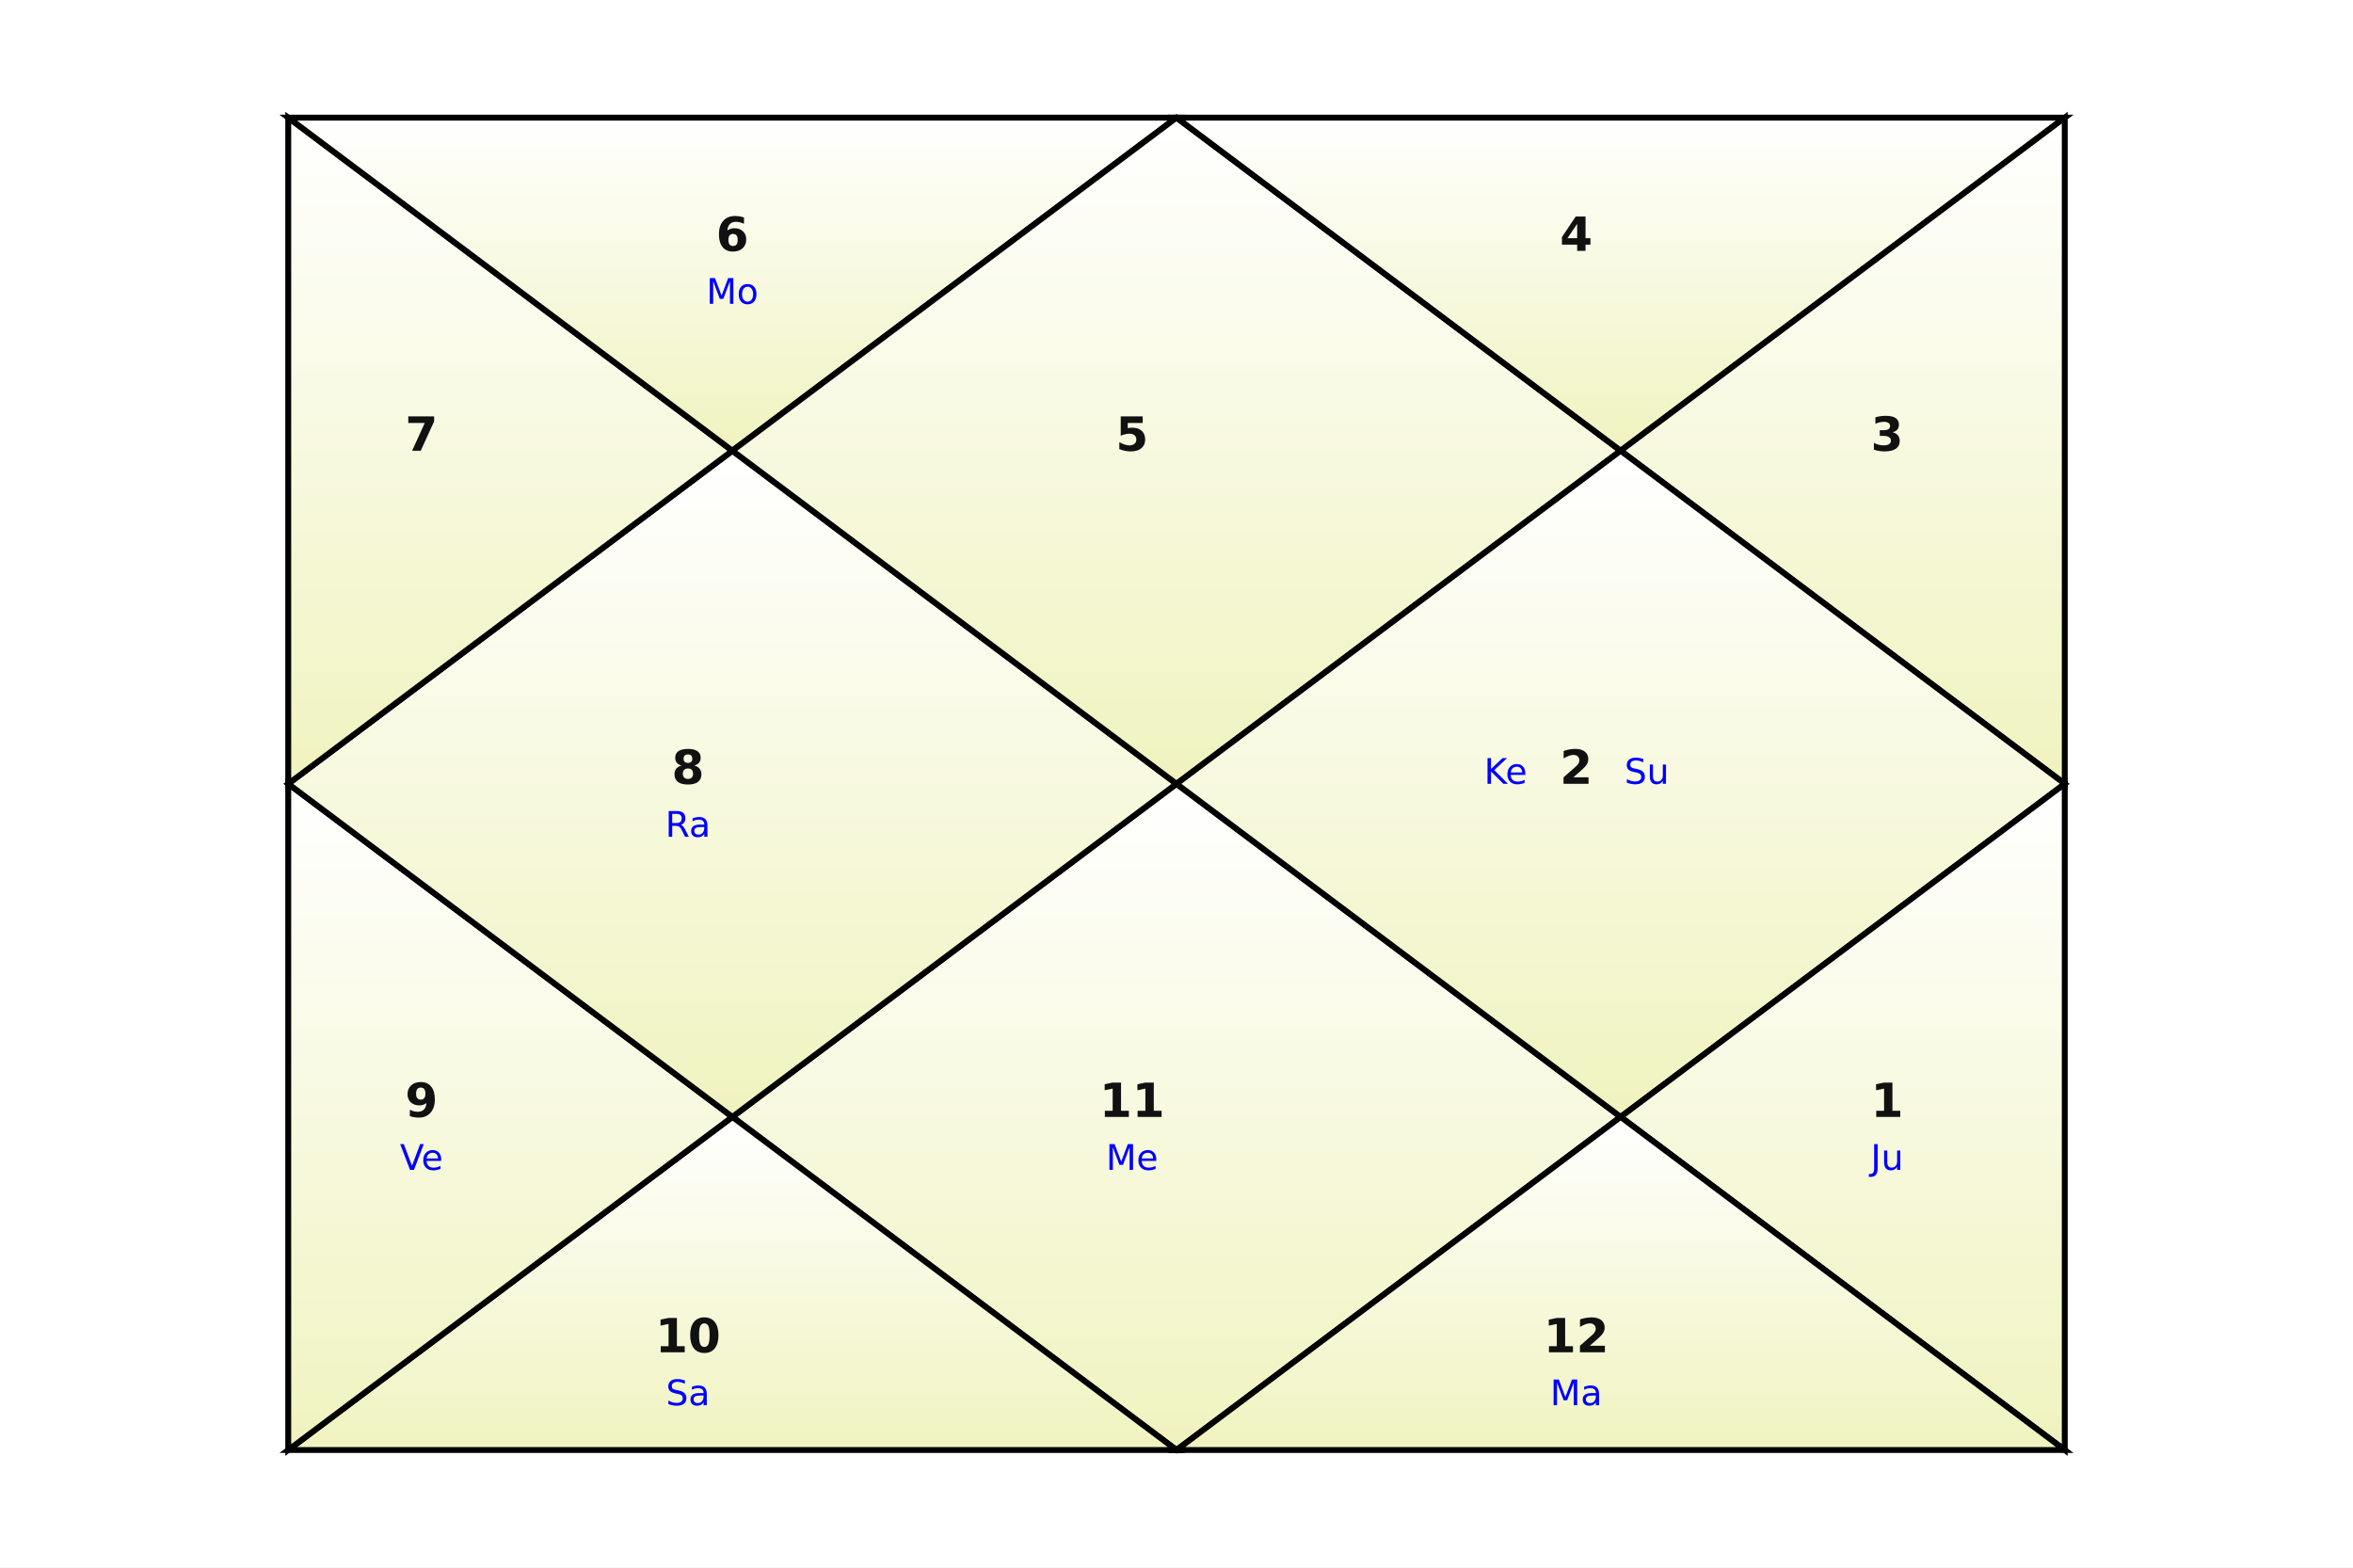
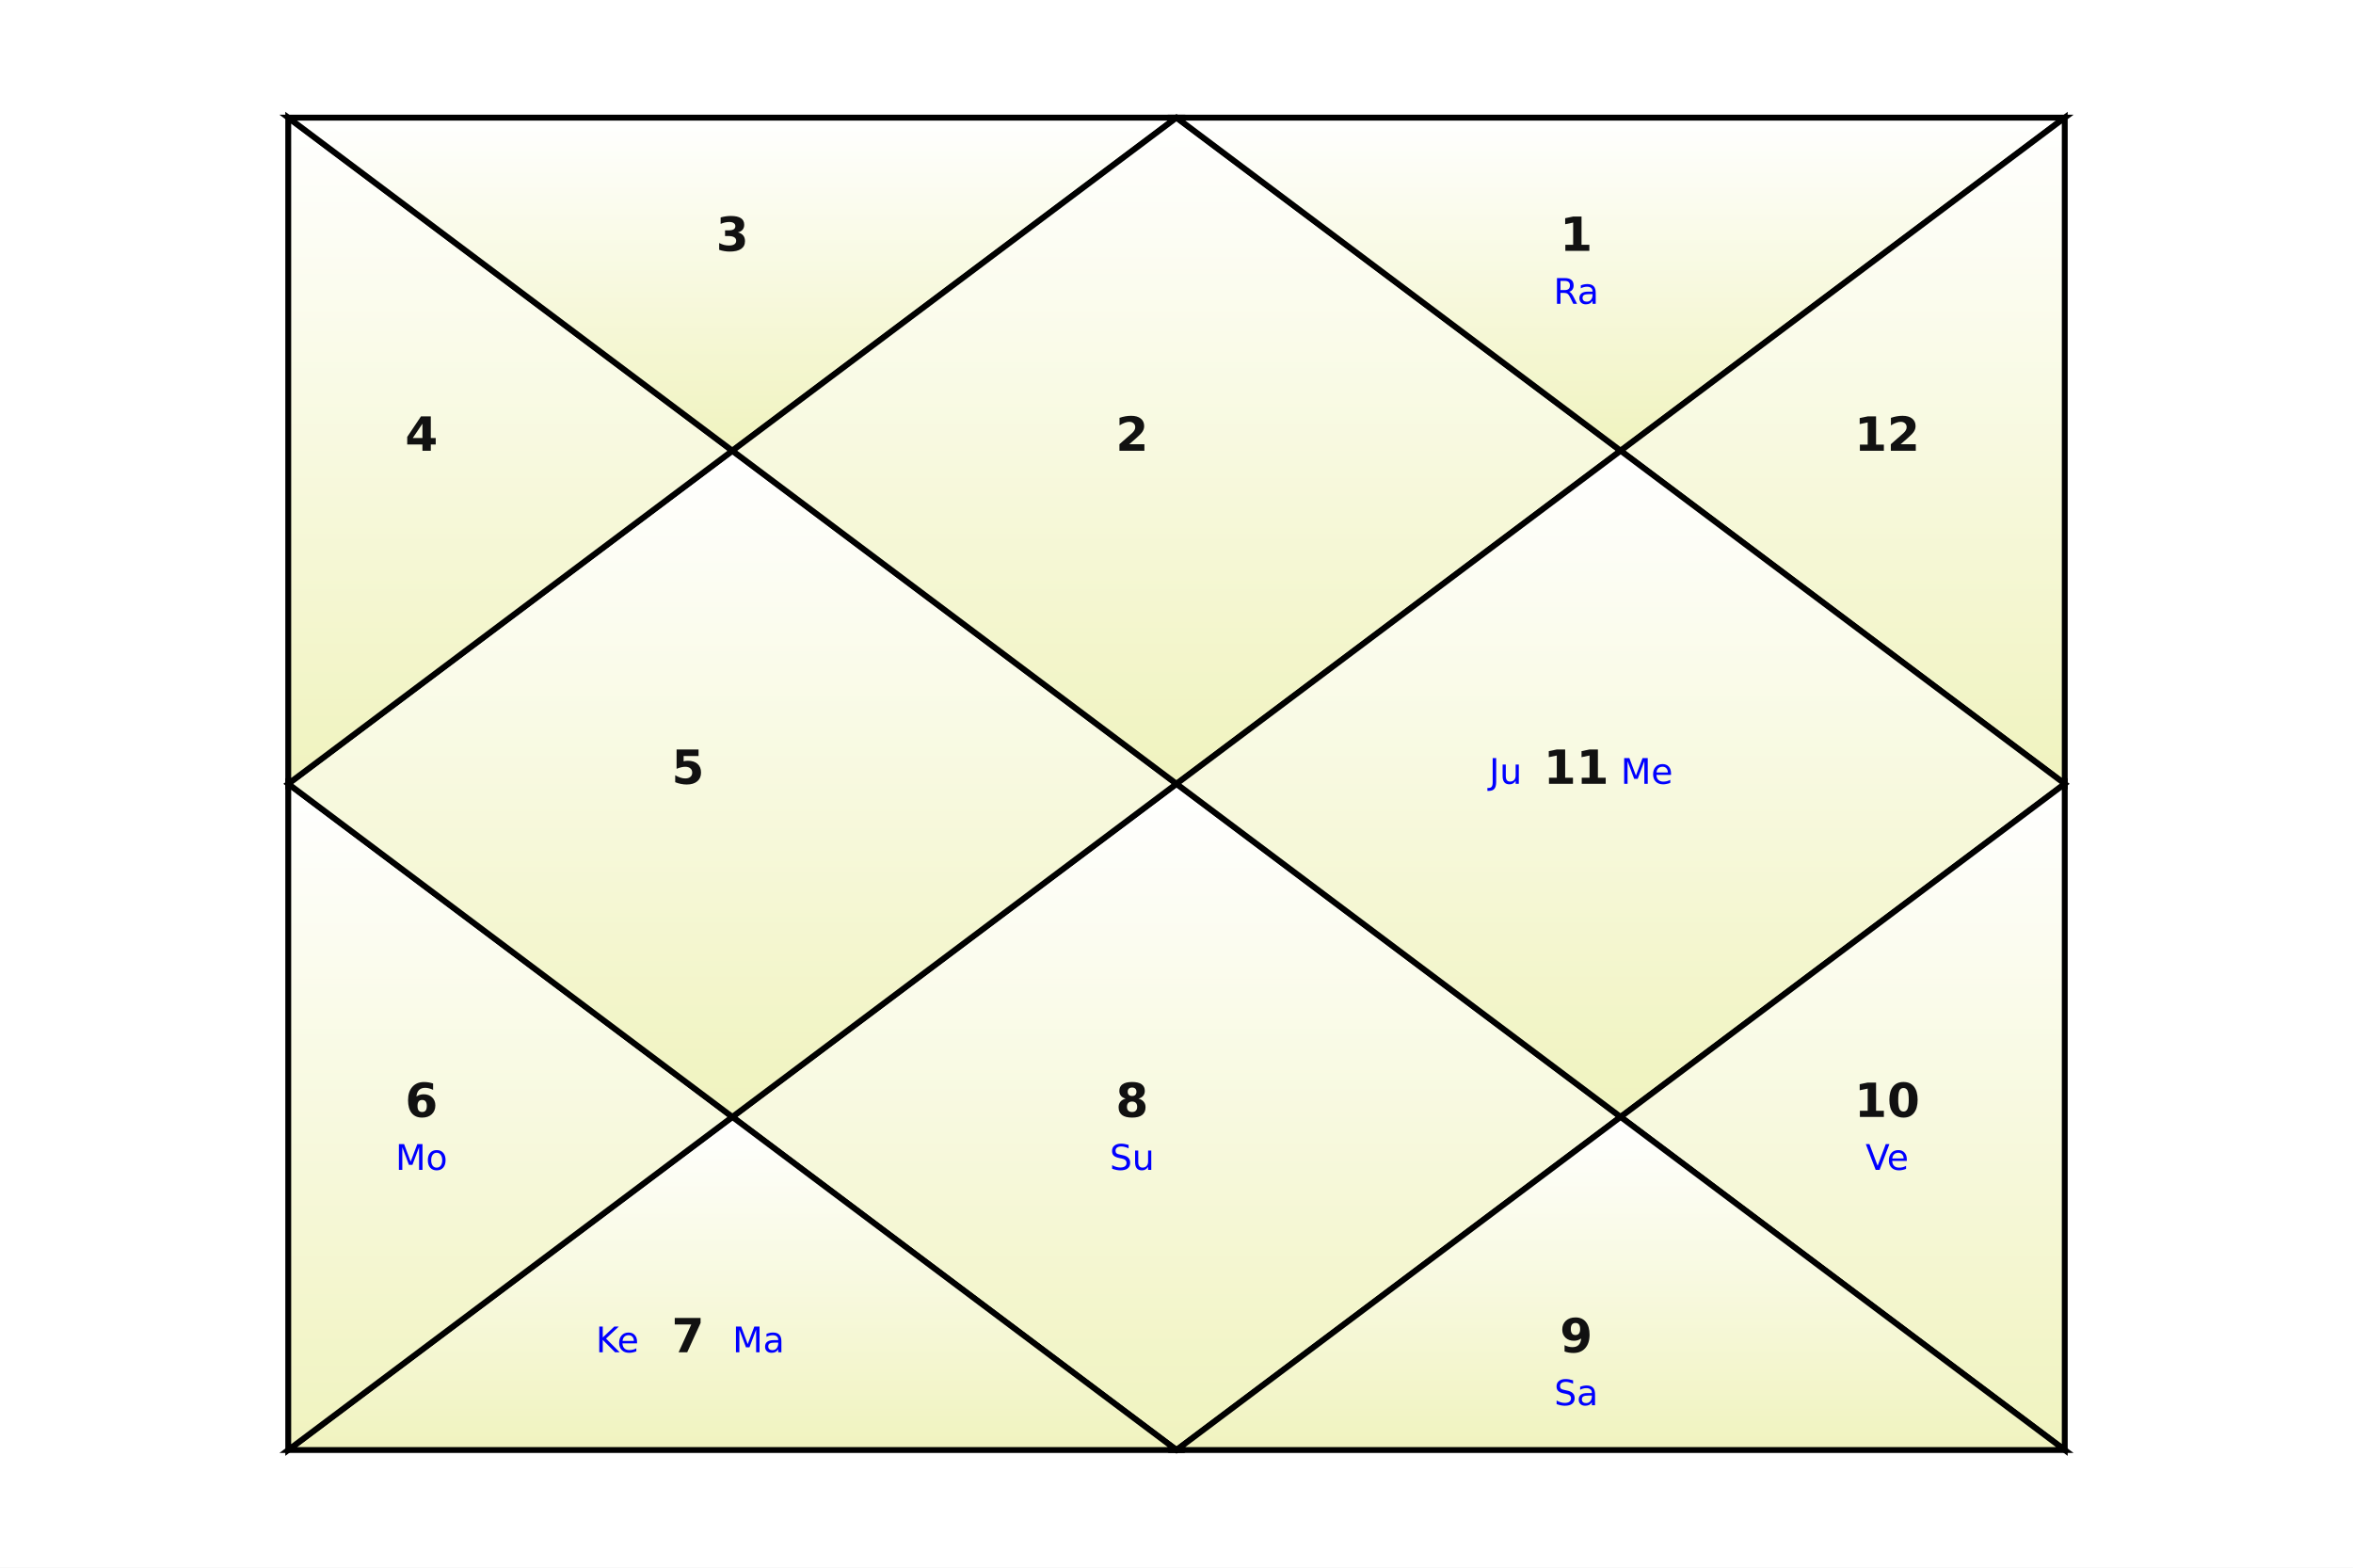
<svg xmlns="http://www.w3.org/2000/svg" baseProfile="full" height="100%" version="1.1" viewBox="0 0 800 533" width="100%">
  <defs>
    <linearGradient id="houseGrad" x1="0" x2="0" y1="0" y2="1">
      <stop offset="0" stop-color="white" />
      <stop offset="1" stop-color="#f0f3bf" />
    </linearGradient>
  </defs>
  <rect fill="white" height="533" width="800" x="0" y="0" />
  <polygon fill="url(#houseGrad)" points="249.0,379.75 400.0,493.0 551.0,379.75 400.0,266.5" stroke="#000" stroke-width="2" />
  <polygon fill="url(#houseGrad)" points="249.0,379.75 98.0,493.0 400.0,493.0" stroke="#000" stroke-width="2" />
  <polygon fill="url(#houseGrad)" points="98.0,266.5 98.0,493.0 249.0,379.75" stroke="#000" stroke-width="2" />
  <polygon fill="url(#houseGrad)" points="98.0,266.5 249.0,379.75 400.0,266.5 249.0,153.25" stroke="#000" stroke-width="2" />
  <polygon fill="url(#houseGrad)" points="98.0,40.0 98.0,266.5 249.0,153.25" stroke="#000" stroke-width="2" />
  <polygon fill="url(#houseGrad)" points="98.0,40.0 249.0,153.25 400.0,40.0" stroke="#000" stroke-width="2" />
  <polygon fill="url(#houseGrad)" points="249.0,153.25 400.0,266.5 551.0,153.25 400.0,40.0" stroke="#000" stroke-width="2" />
  <polygon fill="url(#houseGrad)" points="400.0,40.0 551.0,153.25 702.0,40.0" stroke="#000" stroke-width="2" />
  <polygon fill="url(#houseGrad)" points="551.0,153.25 702.0,266.5 702.0,40.0" stroke="#000" stroke-width="2" />
  <polygon fill="url(#houseGrad)" points="551.0,153.25 400.0,266.5 551.0,379.75 702.0,266.5" stroke="#000" stroke-width="2" />
  <polygon fill="url(#houseGrad)" points="551.0,379.75 702.0,493.0 702.0,266.5" stroke="#000" stroke-width="2" />
  <polygon fill="url(#houseGrad)" points="551.0,379.75 400.0,493.0 702.0,493.0" stroke="#000" stroke-width="2" />
-   <text fill="#111111" font-family="DejaVu Sans, Arial, sans-serif" font-size="16" font-weight="bold" text-anchor="middle" x="384.9" y="153.25">5</text>
-   <text fill="#111111" font-family="DejaVu Sans, Arial, sans-serif" font-size="16" font-weight="bold" text-anchor="middle" x="249.0" y="85.3">6</text>
-   <text fill="#0000ff" font-family="DejaVu Sans, Arial, sans-serif" font-size="12" text-anchor="middle" x="249.0" y="103.3">Mo</text>
-   <text fill="#111111" font-family="DejaVu Sans, Arial, sans-serif" font-size="16" font-weight="bold" text-anchor="middle" x="143.3" y="153.25">7</text>
-   <text fill="#111111" font-family="DejaVu Sans, Arial, sans-serif" font-size="16" font-weight="bold" text-anchor="middle" x="233.9" y="266.5">8</text>
-   <text fill="#0000ff" font-family="DejaVu Sans, Arial, sans-serif" font-size="12" text-anchor="middle" x="233.9" y="284.5">Ra</text>
-   <text fill="#111111" font-family="DejaVu Sans, Arial, sans-serif" font-size="16" font-weight="bold" text-anchor="middle" x="143.3" y="379.75">9</text>
-   <text fill="#0000ff" font-family="DejaVu Sans, Arial, sans-serif" font-size="12" text-anchor="middle" x="143.3" y="397.75">Ve</text>
-   <text fill="#111111" font-family="DejaVu Sans, Arial, sans-serif" font-size="16" font-weight="bold" text-anchor="middle" x="233.9" y="459.78">10</text>
-   <text fill="#0000ff" font-family="DejaVu Sans, Arial, sans-serif" font-size="12" text-anchor="middle" x="233.9" y="477.78">Sa</text>
-   <text fill="#111111" font-family="DejaVu Sans, Arial, sans-serif" font-size="16" font-weight="bold" text-anchor="middle" x="384.9" y="379.75">11</text>
-   <text fill="#0000ff" font-family="DejaVu Sans, Arial, sans-serif" font-size="12" text-anchor="middle" x="384.9" y="397.75">Me</text>
-   <text fill="#111111" font-family="DejaVu Sans, Arial, sans-serif" font-size="16" font-weight="bold" text-anchor="middle" x="535.9" y="459.78">12</text>
-   <text fill="#0000ff" font-family="DejaVu Sans, Arial, sans-serif" font-size="12" text-anchor="middle" x="535.9" y="477.78">Ma</text>
-   <text fill="#111111" font-family="DejaVu Sans, Arial, sans-serif" font-size="16" font-weight="bold" text-anchor="middle" x="641.6" y="379.75">1</text>
-   <text fill="#0000ff" font-family="DejaVu Sans, Arial, sans-serif" font-size="12" text-anchor="middle" x="641.6" y="397.75">Ju</text>
-   <text fill="#111111" font-family="DejaVu Sans, Arial, sans-serif" font-size="16" font-weight="bold" text-anchor="middle" x="535.9" y="266.5">2</text>
-   <text fill="#0000ff" font-family="DejaVu Sans, Arial, sans-serif" font-size="12" text-anchor="middle" x="559.9" y="266.5">Su</text>
-   <text fill="#0000ff" font-family="DejaVu Sans, Arial, sans-serif" font-size="12" text-anchor="middle" x="511.9" y="266.5">Ke</text>
-   <text fill="#111111" font-family="DejaVu Sans, Arial, sans-serif" font-size="16" font-weight="bold" text-anchor="middle" x="641.6" y="153.25">3</text>
-   <text fill="#111111" font-family="DejaVu Sans, Arial, sans-serif" font-size="16" font-weight="bold" text-anchor="middle" x="535.9" y="85.3">4</text>
+   <text fill="#111111" font-family="DejaVu Sans, Arial, sans-serif" font-size="16" font-weight="bold" text-anchor="middle" x="384.9" y="153.25">2</text>
+   <text fill="#111111" font-family="DejaVu Sans, Arial, sans-serif" font-size="16" font-weight="bold" text-anchor="middle" x="249.0" y="85.3">3</text>
+   <text fill="#111111" font-family="DejaVu Sans, Arial, sans-serif" font-size="16" font-weight="bold" text-anchor="middle" x="143.3" y="153.25">4</text>
+   <text fill="#111111" font-family="DejaVu Sans, Arial, sans-serif" font-size="16" font-weight="bold" text-anchor="middle" x="233.9" y="266.5">5</text>
+   <text fill="#111111" font-family="DejaVu Sans, Arial, sans-serif" font-size="16" font-weight="bold" text-anchor="middle" x="143.3" y="379.75">6</text>
+   <text fill="#0000ff" font-family="DejaVu Sans, Arial, sans-serif" font-size="12" text-anchor="middle" x="143.3" y="397.75">Mo</text>
+   <text fill="#111111" font-family="DejaVu Sans, Arial, sans-serif" font-size="16" font-weight="bold" text-anchor="middle" x="233.9" y="459.78">7</text>
+   <text fill="#0000ff" font-family="DejaVu Sans, Arial, sans-serif" font-size="12" text-anchor="middle" x="257.9" y="459.78">Ma</text>
+   <text fill="#0000ff" font-family="DejaVu Sans, Arial, sans-serif" font-size="12" text-anchor="middle" x="209.9" y="459.78">Ke</text>
+   <text fill="#111111" font-family="DejaVu Sans, Arial, sans-serif" font-size="16" font-weight="bold" text-anchor="middle" x="384.9" y="379.75">8</text>
+   <text fill="#0000ff" font-family="DejaVu Sans, Arial, sans-serif" font-size="12" text-anchor="middle" x="384.9" y="397.75">Su</text>
+   <text fill="#111111" font-family="DejaVu Sans, Arial, sans-serif" font-size="16" font-weight="bold" text-anchor="middle" x="535.9" y="459.78">9</text>
+   <text fill="#0000ff" font-family="DejaVu Sans, Arial, sans-serif" font-size="12" text-anchor="middle" x="535.9" y="477.78">Sa</text>
+   <text fill="#111111" font-family="DejaVu Sans, Arial, sans-serif" font-size="16" font-weight="bold" text-anchor="middle" x="641.6" y="379.75">10</text>
+   <text fill="#0000ff" font-family="DejaVu Sans, Arial, sans-serif" font-size="12" text-anchor="middle" x="641.6" y="397.75">Ve</text>
+   <text fill="#111111" font-family="DejaVu Sans, Arial, sans-serif" font-size="16" font-weight="bold" text-anchor="middle" x="535.9" y="266.5">11</text>
+   <text fill="#0000ff" font-family="DejaVu Sans, Arial, sans-serif" font-size="12" text-anchor="middle" x="559.9" y="266.5">Me</text>
+   <text fill="#0000ff" font-family="DejaVu Sans, Arial, sans-serif" font-size="12" text-anchor="middle" x="511.9" y="266.5">Ju</text>
+   <text fill="#111111" font-family="DejaVu Sans, Arial, sans-serif" font-size="16" font-weight="bold" text-anchor="middle" x="641.6" y="153.25">12</text>
+   <text fill="#111111" font-family="DejaVu Sans, Arial, sans-serif" font-size="16" font-weight="bold" text-anchor="middle" x="535.9" y="85.3">1</text>
+   <text fill="#0000ff" font-family="DejaVu Sans, Arial, sans-serif" font-size="12" text-anchor="middle" x="535.9" y="103.3">Ra</text>
</svg>
